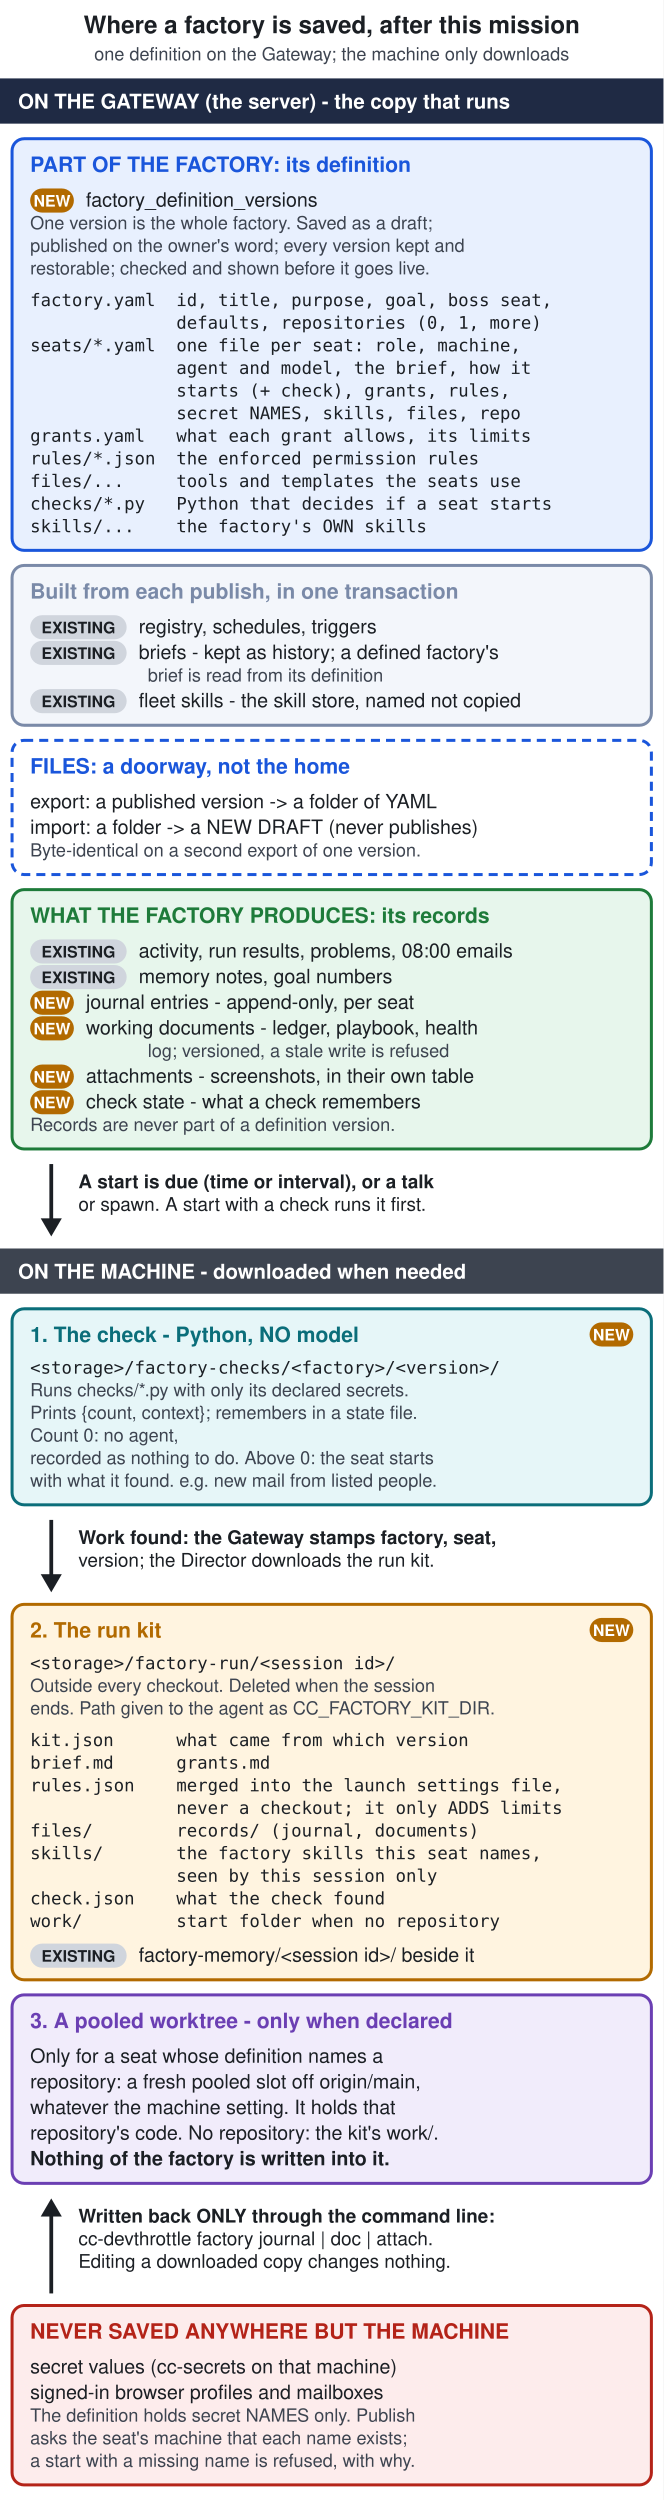
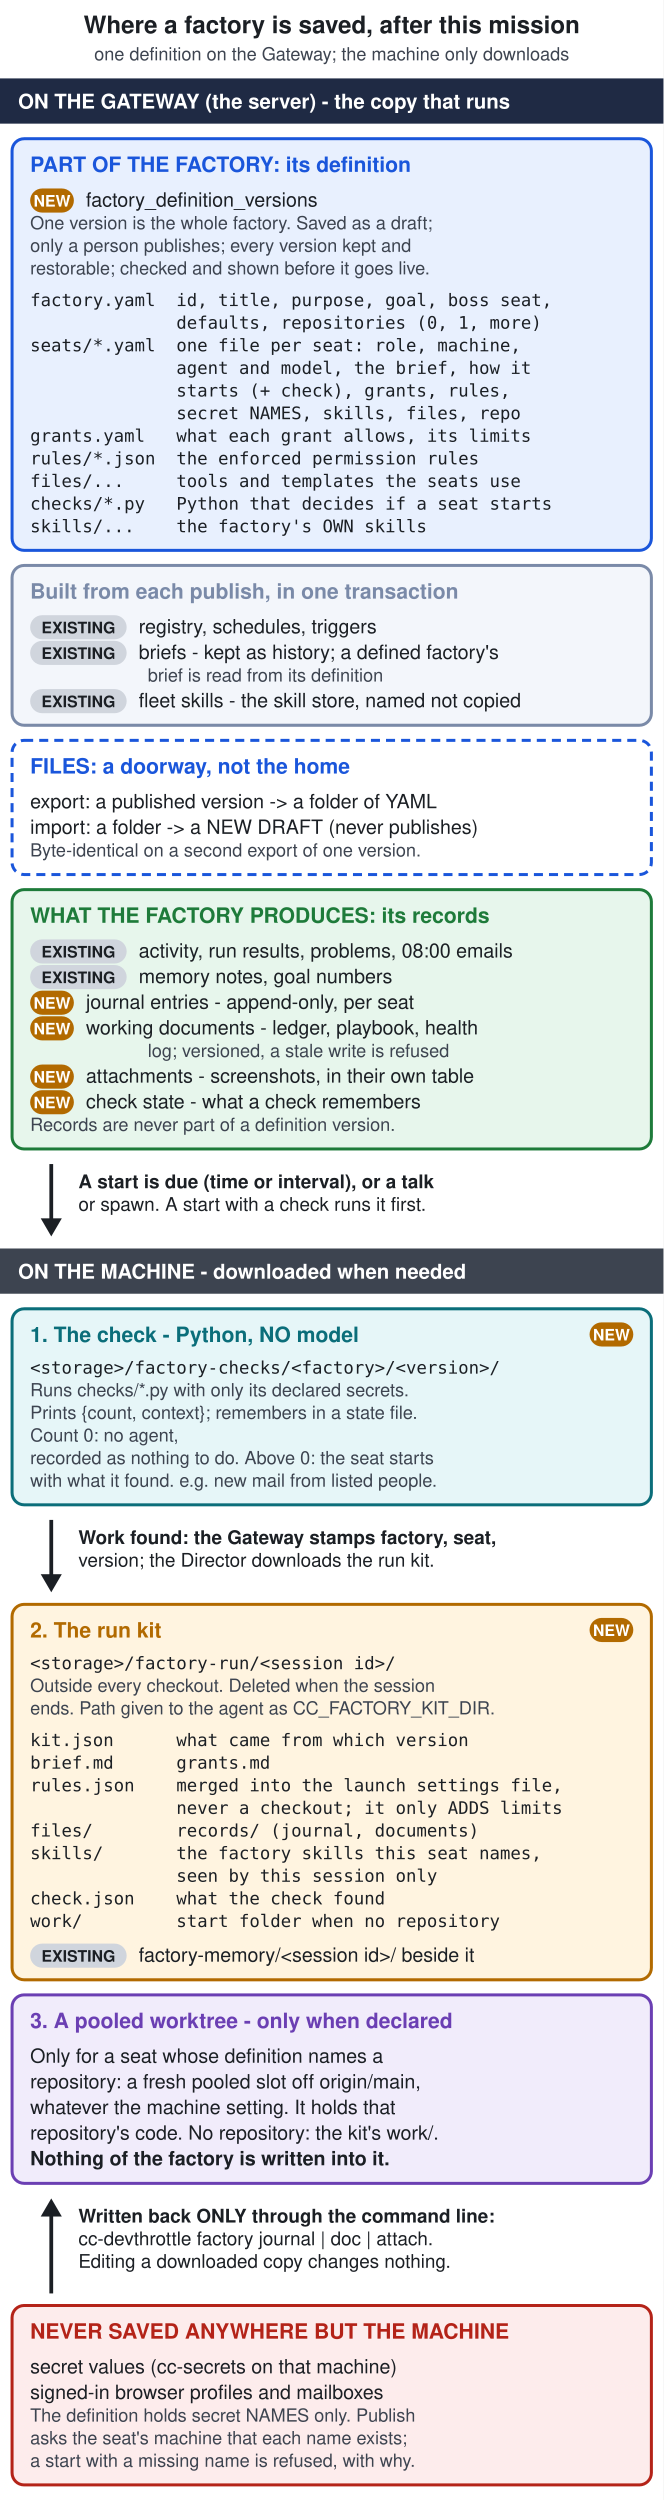
<svg xmlns="http://www.w3.org/2000/svg" viewBox="0 0 440 1658" width="100%" style="max-width:704px;display:block" role="img" aria-label="Where a factory is saved after the Factory Definition mission">
  <rect x="0" y="0" width="440" height="1658" fill="#ffffff" />
  <text x="220.0" y="22" style="font-family:Segoe UI,Helvetica,Arial,sans-serif;font-size:16px;font-weight:bold" fill="#1b1f24" text-anchor="middle" xml:space="preserve">Where a factory is saved, after this mission</text>
  <text x="220.0" y="40" style="font-family:Segoe UI,Helvetica,Arial,sans-serif;font-size:12px;font-weight:normal" fill="#3d4450" text-anchor="middle" xml:space="preserve">one definition on the Gateway; the machine only downloads</text>
  <rect x="0" y="52" width="440" height="30" fill="#1f2a44" />
  <text x="12" y="72" style="font-family:Segoe UI,Helvetica,Arial,sans-serif;font-size:13.5px;font-weight:bold" fill="#ffffff" text-anchor="start" xml:space="preserve">ON THE GATEWAY (the server) - the copy that runs</text>
  <rect x="8" y="92" width="424" height="273" rx="8" fill="#e8f0fe" stroke="#1a56db" stroke-width="2" />
  <text x="20" y="114" style="font-family:Segoe UI,Helvetica,Arial,sans-serif;font-size:14px;font-weight:bold" fill="#1a56db" text-anchor="start" xml:space="preserve">PART OF THE FACTORY: its definition</text>
  <rect x="20" y="125" width="29" height="16" rx="8" fill="#b26a00" />
  <text x="34.5" y="137" style="font-family:Segoe UI,Helvetica,Arial,sans-serif;font-size:10.5px;font-weight:bold" fill="#ffffff" text-anchor="middle" xml:space="preserve">NEW</text>
  <text x="57" y="137" style="font-family:Segoe UI,Helvetica,Arial,sans-serif;font-size:13px;font-weight:normal" fill="#1b1f24" text-anchor="start" xml:space="preserve">factory_definition_versions</text>
  <text x="20" y="152" style="font-family:Segoe UI,Helvetica,Arial,sans-serif;font-size:12px;font-weight:normal" fill="#3d4450" text-anchor="start" xml:space="preserve">One version is the whole factory. Saved as a draft;</text>
-   <text x="20" y="167" style="font-family:Segoe UI,Helvetica,Arial,sans-serif;font-size:12px;font-weight:normal" fill="#3d4450" text-anchor="start" xml:space="preserve">published on the owner's word; every version kept and</text>
+   <text x="20" y="167" style="font-family:Segoe UI,Helvetica,Arial,sans-serif;font-size:12px;font-weight:normal" fill="#3d4450" text-anchor="start" xml:space="preserve">only a person publishes; every version kept and</text>
  <text x="20" y="182" style="font-family:Segoe UI,Helvetica,Arial,sans-serif;font-size:12px;font-weight:normal" fill="#3d4450" text-anchor="start" xml:space="preserve">restorable; checked and shown before it goes live.</text>
  <text x="20" y="203" style="font-family:Consolas,Menlo,monospace;font-size:11.5px;font-weight:normal" fill="#1b1f24" text-anchor="start" xml:space="preserve">factory.yaml  id, title, purpose, goal, boss seat,</text>
  <text x="20" y="218" style="font-family:Consolas,Menlo,monospace;font-size:11.5px;font-weight:normal" fill="#1b1f24" text-anchor="start" xml:space="preserve">              defaults, repositories (0, 1, more)</text>
  <text x="20" y="233" style="font-family:Consolas,Menlo,monospace;font-size:11.5px;font-weight:normal" fill="#1b1f24" text-anchor="start" xml:space="preserve">seats/*.yaml  one file per seat: role, machine,</text>
  <text x="20" y="248" style="font-family:Consolas,Menlo,monospace;font-size:11.5px;font-weight:normal" fill="#1b1f24" text-anchor="start" xml:space="preserve">              agent and model, the brief, how it</text>
  <text x="20" y="263" style="font-family:Consolas,Menlo,monospace;font-size:11.5px;font-weight:normal" fill="#1b1f24" text-anchor="start" xml:space="preserve">              starts (+ check), grants, rules,</text>
  <text x="20" y="278" style="font-family:Consolas,Menlo,monospace;font-size:11.5px;font-weight:normal" fill="#1b1f24" text-anchor="start" xml:space="preserve">              secret NAMES, skills, files, repo</text>
  <text x="20" y="293" style="font-family:Consolas,Menlo,monospace;font-size:11.5px;font-weight:normal" fill="#1b1f24" text-anchor="start" xml:space="preserve">grants.yaml   what each grant allows, its limits</text>
  <text x="20" y="308" style="font-family:Consolas,Menlo,monospace;font-size:11.5px;font-weight:normal" fill="#1b1f24" text-anchor="start" xml:space="preserve">rules/*.json  the enforced permission rules</text>
  <text x="20" y="323" style="font-family:Consolas,Menlo,monospace;font-size:11.5px;font-weight:normal" fill="#1b1f24" text-anchor="start" xml:space="preserve">files/...     tools and templates the seats use</text>
  <text x="20" y="338" style="font-family:Consolas,Menlo,monospace;font-size:11.5px;font-weight:normal" fill="#1b1f24" text-anchor="start" xml:space="preserve">checks/*.py   Python that decides if a seat starts</text>
  <text x="20" y="353" style="font-family:Consolas,Menlo,monospace;font-size:11.5px;font-weight:normal" fill="#1b1f24" text-anchor="start" xml:space="preserve">skills/...    the factory's OWN skills</text>
  <rect x="8" y="375" width="424" height="106" rx="8" fill="#f3f6fb" stroke="#7a8aa8" stroke-width="2" />
  <text x="20" y="397" style="font-family:Segoe UI,Helvetica,Arial,sans-serif;font-size:14px;font-weight:bold" fill="#7a8aa8" text-anchor="start" xml:space="preserve">Built from each publish, in one transaction</text>
  <rect x="20" y="408" width="64" height="16" rx="8" fill="#d0d5dd" />
  <text x="52.0" y="420" style="font-family:Segoe UI,Helvetica,Arial,sans-serif;font-size:10.5px;font-weight:bold" fill="#1b1f24" text-anchor="middle" xml:space="preserve">EXISTING</text>
  <text x="92" y="420" style="font-family:Segoe UI,Helvetica,Arial,sans-serif;font-size:13px;font-weight:normal" fill="#1b1f24" text-anchor="start" xml:space="preserve">registry, schedules, triggers</text>
  <rect x="20" y="425" width="64" height="16" rx="8" fill="#d0d5dd" />
  <text x="52.0" y="437" style="font-family:Segoe UI,Helvetica,Arial,sans-serif;font-size:10.5px;font-weight:bold" fill="#1b1f24" text-anchor="middle" xml:space="preserve">EXISTING</text>
  <text x="92" y="437" style="font-family:Segoe UI,Helvetica,Arial,sans-serif;font-size:13px;font-weight:normal" fill="#1b1f24" text-anchor="start" xml:space="preserve">briefs - kept as history; a defined factory's</text>
  <text x="98" y="452" style="font-family:Segoe UI,Helvetica,Arial,sans-serif;font-size:12px;font-weight:normal" fill="#3d4450" text-anchor="start" xml:space="preserve">brief is read from its definition</text>
  <rect x="20" y="457" width="64" height="16" rx="8" fill="#d0d5dd" />
  <text x="52.0" y="469" style="font-family:Segoe UI,Helvetica,Arial,sans-serif;font-size:10.5px;font-weight:bold" fill="#1b1f24" text-anchor="middle" xml:space="preserve">EXISTING</text>
  <text x="92" y="469" style="font-family:Segoe UI,Helvetica,Arial,sans-serif;font-size:13px;font-weight:normal" fill="#1b1f24" text-anchor="start" xml:space="preserve">fleet skills - the skill store, named not copied</text>
  <rect x="8" y="491" width="424" height="89" rx="8" fill="#ffffff" stroke="#1a56db" stroke-width="2" stroke-dasharray="6 4" />
  <text x="20" y="513" style="font-family:Segoe UI,Helvetica,Arial,sans-serif;font-size:14px;font-weight:bold" fill="#1a56db" text-anchor="start" xml:space="preserve">FILES: a doorway, not the home</text>
  <text x="20" y="536" style="font-family:Segoe UI,Helvetica,Arial,sans-serif;font-size:13px;font-weight:normal" fill="#1b1f24" text-anchor="start" xml:space="preserve">export: a published version -&gt; a folder of YAML</text>
  <text x="20" y="553" style="font-family:Segoe UI,Helvetica,Arial,sans-serif;font-size:13px;font-weight:normal" fill="#1b1f24" text-anchor="start" xml:space="preserve">import: a folder -&gt; a NEW DRAFT (never publishes)</text>
  <text x="20" y="568" style="font-family:Segoe UI,Helvetica,Arial,sans-serif;font-size:12px;font-weight:normal" fill="#3d4450" text-anchor="start" xml:space="preserve">Byte-identical on a second export of one version.</text>
  <rect x="8" y="590" width="424" height="172" rx="8" fill="#e7f6ec" stroke="#1e7b3a" stroke-width="2" />
  <text x="20" y="612" style="font-family:Segoe UI,Helvetica,Arial,sans-serif;font-size:14px;font-weight:bold" fill="#1e7b3a" text-anchor="start" xml:space="preserve">WHAT THE FACTORY PRODUCES: its records</text>
  <rect x="20" y="623" width="64" height="16" rx="8" fill="#d0d5dd" />
  <text x="52.0" y="635" style="font-family:Segoe UI,Helvetica,Arial,sans-serif;font-size:10.5px;font-weight:bold" fill="#1b1f24" text-anchor="middle" xml:space="preserve">EXISTING</text>
  <text x="92" y="635" style="font-family:Segoe UI,Helvetica,Arial,sans-serif;font-size:13px;font-weight:normal" fill="#1b1f24" text-anchor="start" xml:space="preserve">activity, run results, problems, 08:00 emails</text>
  <rect x="20" y="640" width="64" height="16" rx="8" fill="#d0d5dd" />
  <text x="52.0" y="652" style="font-family:Segoe UI,Helvetica,Arial,sans-serif;font-size:10.5px;font-weight:bold" fill="#1b1f24" text-anchor="middle" xml:space="preserve">EXISTING</text>
  <text x="92" y="652" style="font-family:Segoe UI,Helvetica,Arial,sans-serif;font-size:13px;font-weight:normal" fill="#1b1f24" text-anchor="start" xml:space="preserve">memory notes, goal numbers</text>
  <rect x="20" y="657" width="29" height="16" rx="8" fill="#b26a00" />
  <text x="34.5" y="669" style="font-family:Segoe UI,Helvetica,Arial,sans-serif;font-size:10.5px;font-weight:bold" fill="#ffffff" text-anchor="middle" xml:space="preserve">NEW</text>
  <text x="57" y="669" style="font-family:Segoe UI,Helvetica,Arial,sans-serif;font-size:13px;font-weight:normal" fill="#1b1f24" text-anchor="start" xml:space="preserve">journal entries - append-only, per seat</text>
  <rect x="20" y="674" width="29" height="16" rx="8" fill="#b26a00" />
  <text x="34.5" y="686" style="font-family:Segoe UI,Helvetica,Arial,sans-serif;font-size:10.5px;font-weight:bold" fill="#ffffff" text-anchor="middle" xml:space="preserve">NEW</text>
  <text x="57" y="686" style="font-family:Segoe UI,Helvetica,Arial,sans-serif;font-size:13px;font-weight:normal" fill="#1b1f24" text-anchor="start" xml:space="preserve">working documents - ledger, playbook, health</text>
  <text x="98" y="701" style="font-family:Segoe UI,Helvetica,Arial,sans-serif;font-size:12px;font-weight:normal" fill="#3d4450" text-anchor="start" xml:space="preserve">log; versioned, a stale write is refused</text>
  <rect x="20" y="706" width="29" height="16" rx="8" fill="#b26a00" />
  <text x="34.5" y="718" style="font-family:Segoe UI,Helvetica,Arial,sans-serif;font-size:10.5px;font-weight:bold" fill="#ffffff" text-anchor="middle" xml:space="preserve">NEW</text>
  <text x="57" y="718" style="font-family:Segoe UI,Helvetica,Arial,sans-serif;font-size:13px;font-weight:normal" fill="#1b1f24" text-anchor="start" xml:space="preserve">attachments - screenshots, in their own table</text>
  <rect x="20" y="723" width="29" height="16" rx="8" fill="#b26a00" />
  <text x="34.5" y="735" style="font-family:Segoe UI,Helvetica,Arial,sans-serif;font-size:10.5px;font-weight:bold" fill="#ffffff" text-anchor="middle" xml:space="preserve">NEW</text>
  <text x="57" y="735" style="font-family:Segoe UI,Helvetica,Arial,sans-serif;font-size:13px;font-weight:normal" fill="#1b1f24" text-anchor="start" xml:space="preserve">check state - what a check remembers</text>
  <text x="20" y="750" style="font-family:Segoe UI,Helvetica,Arial,sans-serif;font-size:12px;font-weight:normal" fill="#3d4450" text-anchor="start" xml:space="preserve">Records are never part of a definition version.</text>
  <line x1="34" y1="772" x2="34" y2="812" stroke="#1b1f24" stroke-width="2.5" />
  <polygon points="27,808 41,808 34,820" fill="#1b1f24" />
  <text x="52" y="788" style="font-family:Segoe UI,Helvetica,Arial,sans-serif;font-size:12.5px;font-weight:bold" fill="#1b1f24" text-anchor="start" xml:space="preserve">A start is due (time or interval), or a talk</text>
  <text x="52" y="803" style="font-family:Segoe UI,Helvetica,Arial,sans-serif;font-size:12.5px;font-weight:normal" fill="#1b1f24" text-anchor="start" xml:space="preserve">or spawn. A start with a check runs it first.</text>
  <rect x="0" y="828" width="440" height="30" fill="#3d4450" />
  <text x="12" y="848" style="font-family:Segoe UI,Helvetica,Arial,sans-serif;font-size:13.5px;font-weight:bold" fill="#ffffff" text-anchor="start" xml:space="preserve">ON THE MACHINE - downloaded when needed</text>
  <rect x="8" y="868" width="424" height="130" rx="8" fill="#e6f6f8" stroke="#0b6e7a" stroke-width="2" />
  <text x="20" y="890" style="font-family:Segoe UI,Helvetica,Arial,sans-serif;font-size:14px;font-weight:bold" fill="#0b6e7a" text-anchor="start" xml:space="preserve">1. The check - Python, NO model</text>
  <rect x="391" y="877" width="29" height="16" rx="8" fill="#b26a00" />
  <text x="405.5" y="889" style="font-family:Segoe UI,Helvetica,Arial,sans-serif;font-size:10.5px;font-weight:bold" fill="#ffffff" text-anchor="middle" xml:space="preserve">NEW</text>
  <text x="20" y="911" style="font-family:Consolas,Menlo,monospace;font-size:11.5px;font-weight:normal" fill="#1b1f24" text-anchor="start" xml:space="preserve">&lt;storage&gt;/factory-checks/&lt;factory&gt;/&lt;version&gt;/</text>
  <text x="20" y="926" style="font-family:Segoe UI,Helvetica,Arial,sans-serif;font-size:12px;font-weight:normal" fill="#3d4450" text-anchor="start" xml:space="preserve">Runs checks/*.py with only its declared secrets.</text>
  <text x="20" y="941" style="font-family:Segoe UI,Helvetica,Arial,sans-serif;font-size:12px;font-weight:normal" fill="#3d4450" text-anchor="start" xml:space="preserve">Prints {count, context}; remembers in a state file.</text>
  <text x="20" y="956" style="font-family:Segoe UI,Helvetica,Arial,sans-serif;font-size:12px;font-weight:normal" fill="#3d4450" text-anchor="start" xml:space="preserve">Count 0: no agent,</text>
  <text x="20" y="971" style="font-family:Segoe UI,Helvetica,Arial,sans-serif;font-size:12px;font-weight:normal" fill="#3d4450" text-anchor="start" xml:space="preserve">recorded as nothing to do. Above 0: the seat starts</text>
  <text x="20" y="986" style="font-family:Segoe UI,Helvetica,Arial,sans-serif;font-size:12px;font-weight:normal" fill="#3d4450" text-anchor="start" xml:space="preserve">with what it found. e.g. new mail from listed people.</text>
  <line x1="34" y1="1008" x2="34" y2="1048" stroke="#1b1f24" stroke-width="2.5" />
  <polygon points="27,1044 41,1044 34,1056" fill="#1b1f24" />
  <text x="52" y="1024" style="font-family:Segoe UI,Helvetica,Arial,sans-serif;font-size:12.5px;font-weight:bold" fill="#1b1f24" text-anchor="start" xml:space="preserve">Work found: the Gateway stamps factory, seat,</text>
  <text x="52" y="1039" style="font-family:Segoe UI,Helvetica,Arial,sans-serif;font-size:12.5px;font-weight:normal" fill="#1b1f24" text-anchor="start" xml:space="preserve">version; the Director downloads the run kit.</text>
  <rect x="8" y="1064" width="424" height="249" rx="8" fill="#fff4e0" stroke="#b26a00" stroke-width="2" />
  <text x="20" y="1086" style="font-family:Segoe UI,Helvetica,Arial,sans-serif;font-size:14px;font-weight:bold" fill="#b26a00" text-anchor="start" xml:space="preserve">2. The run kit</text>
  <rect x="391" y="1073" width="29" height="16" rx="8" fill="#b26a00" />
  <text x="405.5" y="1085" style="font-family:Segoe UI,Helvetica,Arial,sans-serif;font-size:10.5px;font-weight:bold" fill="#ffffff" text-anchor="middle" xml:space="preserve">NEW</text>
  <text x="20" y="1107" style="font-family:Consolas,Menlo,monospace;font-size:11.5px;font-weight:normal" fill="#1b1f24" text-anchor="start" xml:space="preserve">&lt;storage&gt;/factory-run/&lt;session id&gt;/</text>
  <text x="20" y="1122" style="font-family:Segoe UI,Helvetica,Arial,sans-serif;font-size:12px;font-weight:normal" fill="#3d4450" text-anchor="start" xml:space="preserve">Outside every checkout. Deleted when the session</text>
  <text x="20" y="1137" style="font-family:Segoe UI,Helvetica,Arial,sans-serif;font-size:12px;font-weight:normal" fill="#3d4450" text-anchor="start" xml:space="preserve">ends. Path given to the agent as CC_FACTORY_KIT_DIR.</text>
  <text x="20" y="1158" style="font-family:Consolas,Menlo,monospace;font-size:11.5px;font-weight:normal" fill="#1b1f24" text-anchor="start" xml:space="preserve">kit.json      what came from which version</text>
  <text x="20" y="1173" style="font-family:Consolas,Menlo,monospace;font-size:11.5px;font-weight:normal" fill="#1b1f24" text-anchor="start" xml:space="preserve">brief.md      grants.md</text>
  <text x="20" y="1188" style="font-family:Consolas,Menlo,monospace;font-size:11.5px;font-weight:normal" fill="#1b1f24" text-anchor="start" xml:space="preserve">rules.json    merged into the launch settings file,</text>
  <text x="20" y="1203" style="font-family:Consolas,Menlo,monospace;font-size:11.5px;font-weight:normal" fill="#1b1f24" text-anchor="start" xml:space="preserve">              never a checkout; it only ADDS limits</text>
  <text x="20" y="1218" style="font-family:Consolas,Menlo,monospace;font-size:11.5px;font-weight:normal" fill="#1b1f24" text-anchor="start" xml:space="preserve">files/        records/ (journal, documents)</text>
  <text x="20" y="1233" style="font-family:Consolas,Menlo,monospace;font-size:11.5px;font-weight:normal" fill="#1b1f24" text-anchor="start" xml:space="preserve">skills/       the factory skills this seat names,</text>
  <text x="20" y="1248" style="font-family:Consolas,Menlo,monospace;font-size:11.5px;font-weight:normal" fill="#1b1f24" text-anchor="start" xml:space="preserve">              seen by this session only</text>
  <text x="20" y="1263" style="font-family:Consolas,Menlo,monospace;font-size:11.5px;font-weight:normal" fill="#1b1f24" text-anchor="start" xml:space="preserve">check.json    what the check found</text>
  <text x="20" y="1278" style="font-family:Consolas,Menlo,monospace;font-size:11.5px;font-weight:normal" fill="#1b1f24" text-anchor="start" xml:space="preserve">work/         start folder when no repository</text>
  <rect x="20" y="1289" width="64" height="16" rx="8" fill="#d0d5dd" />
  <text x="52.0" y="1301" style="font-family:Segoe UI,Helvetica,Arial,sans-serif;font-size:10.5px;font-weight:bold" fill="#1b1f24" text-anchor="middle" xml:space="preserve">EXISTING</text>
  <text x="92" y="1301" style="font-family:Segoe UI,Helvetica,Arial,sans-serif;font-size:13px;font-weight:normal" fill="#1b1f24" text-anchor="start" xml:space="preserve">factory-memory/&lt;session id&gt;/ beside it</text>
  <rect x="8" y="1323" width="424" height="125" rx="8" fill="#f1ecfb" stroke="#6b3fb3" stroke-width="2" />
  <text x="20" y="1345" style="font-family:Segoe UI,Helvetica,Arial,sans-serif;font-size:14px;font-weight:bold" fill="#6b3fb3" text-anchor="start" xml:space="preserve">3. A pooled worktree - only when declared</text>
  <text x="20" y="1368" style="font-family:Segoe UI,Helvetica,Arial,sans-serif;font-size:13px;font-weight:normal" fill="#1b1f24" text-anchor="start" xml:space="preserve">Only for a seat whose definition names a</text>
  <text x="20" y="1385" style="font-family:Segoe UI,Helvetica,Arial,sans-serif;font-size:13px;font-weight:normal" fill="#1b1f24" text-anchor="start" xml:space="preserve">repository: a fresh pooled slot off origin/main,</text>
  <text x="20" y="1402" style="font-family:Segoe UI,Helvetica,Arial,sans-serif;font-size:13px;font-weight:normal" fill="#1b1f24" text-anchor="start" xml:space="preserve">whatever the machine setting. It holds that</text>
  <text x="20" y="1419" style="font-family:Segoe UI,Helvetica,Arial,sans-serif;font-size:13px;font-weight:normal" fill="#1b1f24" text-anchor="start" xml:space="preserve">repository's code. No repository: the kit's work/.</text>
  <text x="20" y="1436" style="font-family:Segoe UI,Helvetica,Arial,sans-serif;font-size:13px;font-weight:bold" fill="#1b1f24" text-anchor="start" xml:space="preserve">Nothing of the factory is written into it.</text>
  <line x1="34" y1="1521" x2="34" y2="1466" stroke="#1b1f24" stroke-width="2.5" />
  <polygon points="27,1470 41,1470 34,1458" fill="#1b1f24" />
  <text x="52" y="1474" style="font-family:Segoe UI,Helvetica,Arial,sans-serif;font-size:12.5px;font-weight:bold" fill="#1b1f24" text-anchor="start" xml:space="preserve">Written back ONLY through the command line:</text>
  <text x="52" y="1489" style="font-family:Segoe UI,Helvetica,Arial,sans-serif;font-size:12.5px;font-weight:normal" fill="#1b1f24" text-anchor="start" xml:space="preserve">cc-devthrottle factory journal | doc | attach.</text>
  <text x="52" y="1504" style="font-family:Segoe UI,Helvetica,Arial,sans-serif;font-size:12.5px;font-weight:normal" fill="#1b1f24" text-anchor="start" xml:space="preserve">Editing a downloaded copy changes nothing.</text>
  <rect x="8" y="1529" width="424" height="119" rx="8" fill="#fdecec" stroke="#b42318" stroke-width="2" />
  <text x="20" y="1551" style="font-family:Segoe UI,Helvetica,Arial,sans-serif;font-size:14px;font-weight:bold" fill="#b42318" text-anchor="start" xml:space="preserve">NEVER SAVED ANYWHERE BUT THE MACHINE</text>
  <text x="20" y="1574" style="font-family:Segoe UI,Helvetica,Arial,sans-serif;font-size:13px;font-weight:normal" fill="#1b1f24" text-anchor="start" xml:space="preserve">secret values (cc-secrets on that machine)</text>
  <text x="20" y="1591" style="font-family:Segoe UI,Helvetica,Arial,sans-serif;font-size:13px;font-weight:normal" fill="#1b1f24" text-anchor="start" xml:space="preserve">signed-in browser profiles and mailboxes</text>
  <text x="20" y="1606" style="font-family:Segoe UI,Helvetica,Arial,sans-serif;font-size:12px;font-weight:normal" fill="#3d4450" text-anchor="start" xml:space="preserve">The definition holds secret NAMES only. Publish</text>
  <text x="20" y="1621" style="font-family:Segoe UI,Helvetica,Arial,sans-serif;font-size:12px;font-weight:normal" fill="#3d4450" text-anchor="start" xml:space="preserve">asks the seat's machine that each name exists;</text>
  <text x="20" y="1636" style="font-family:Segoe UI,Helvetica,Arial,sans-serif;font-size:12px;font-weight:normal" fill="#3d4450" text-anchor="start" xml:space="preserve">a start with a missing name is refused, with why.</text>
</svg>
